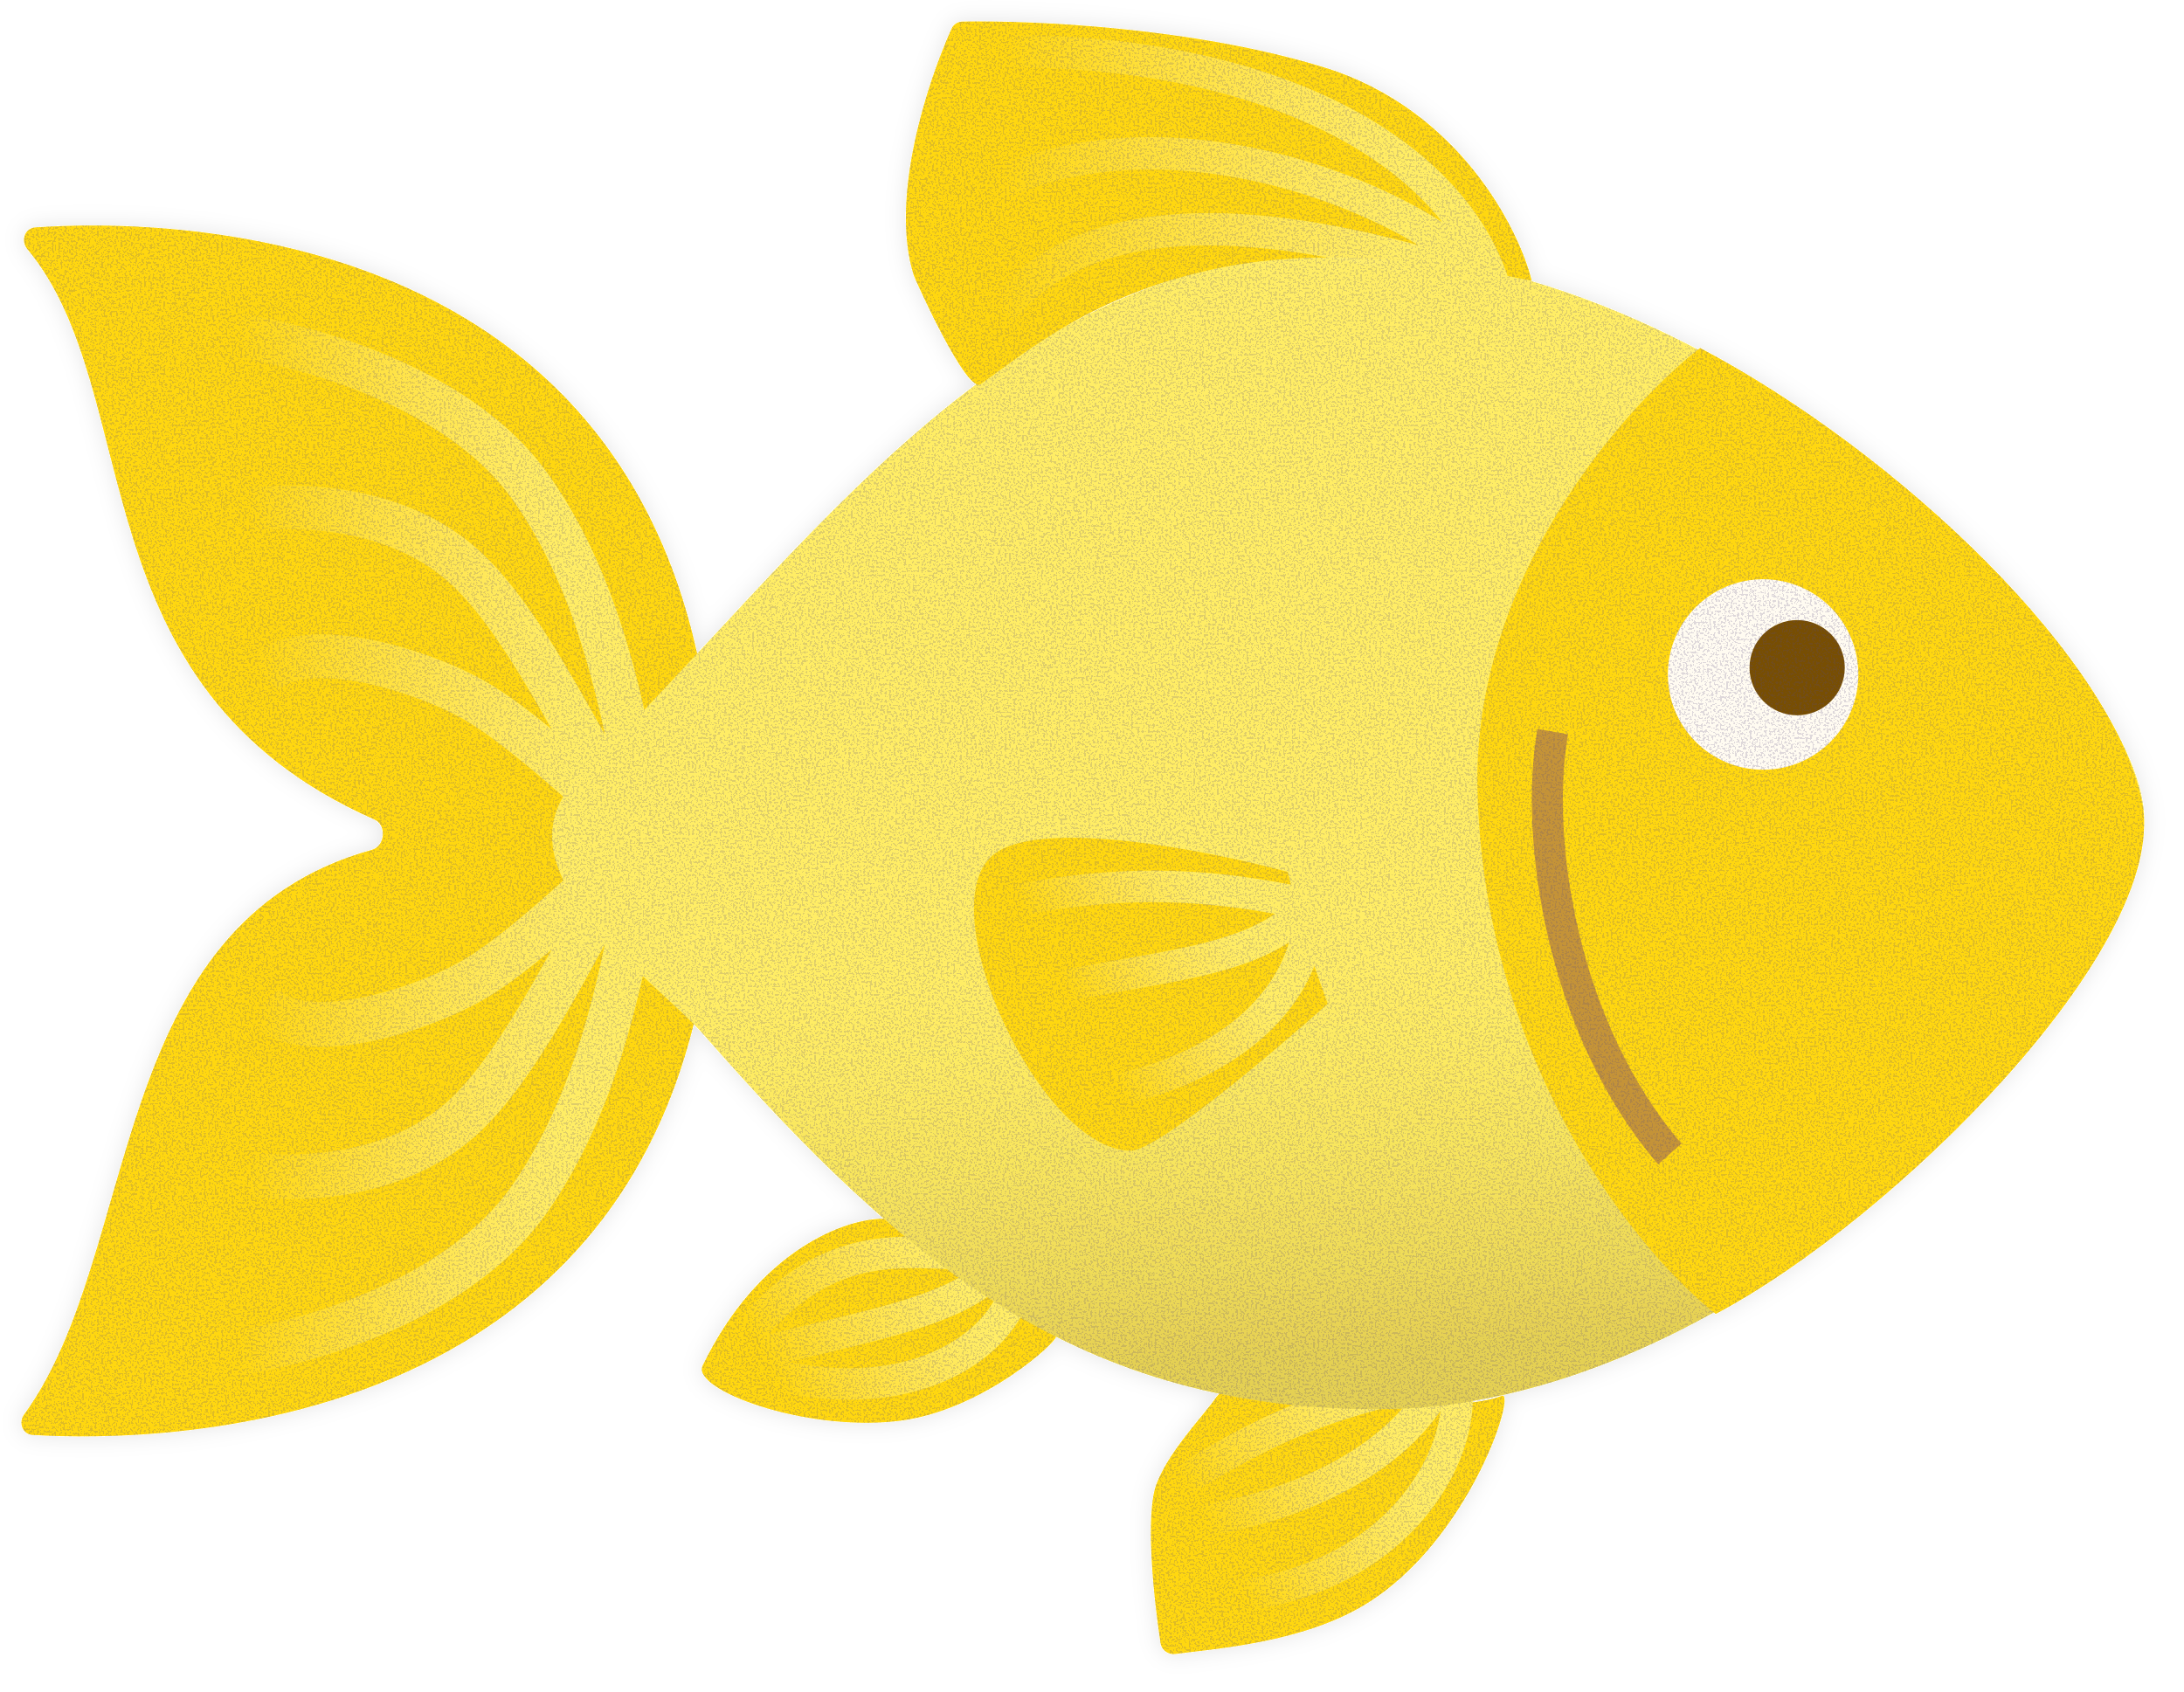
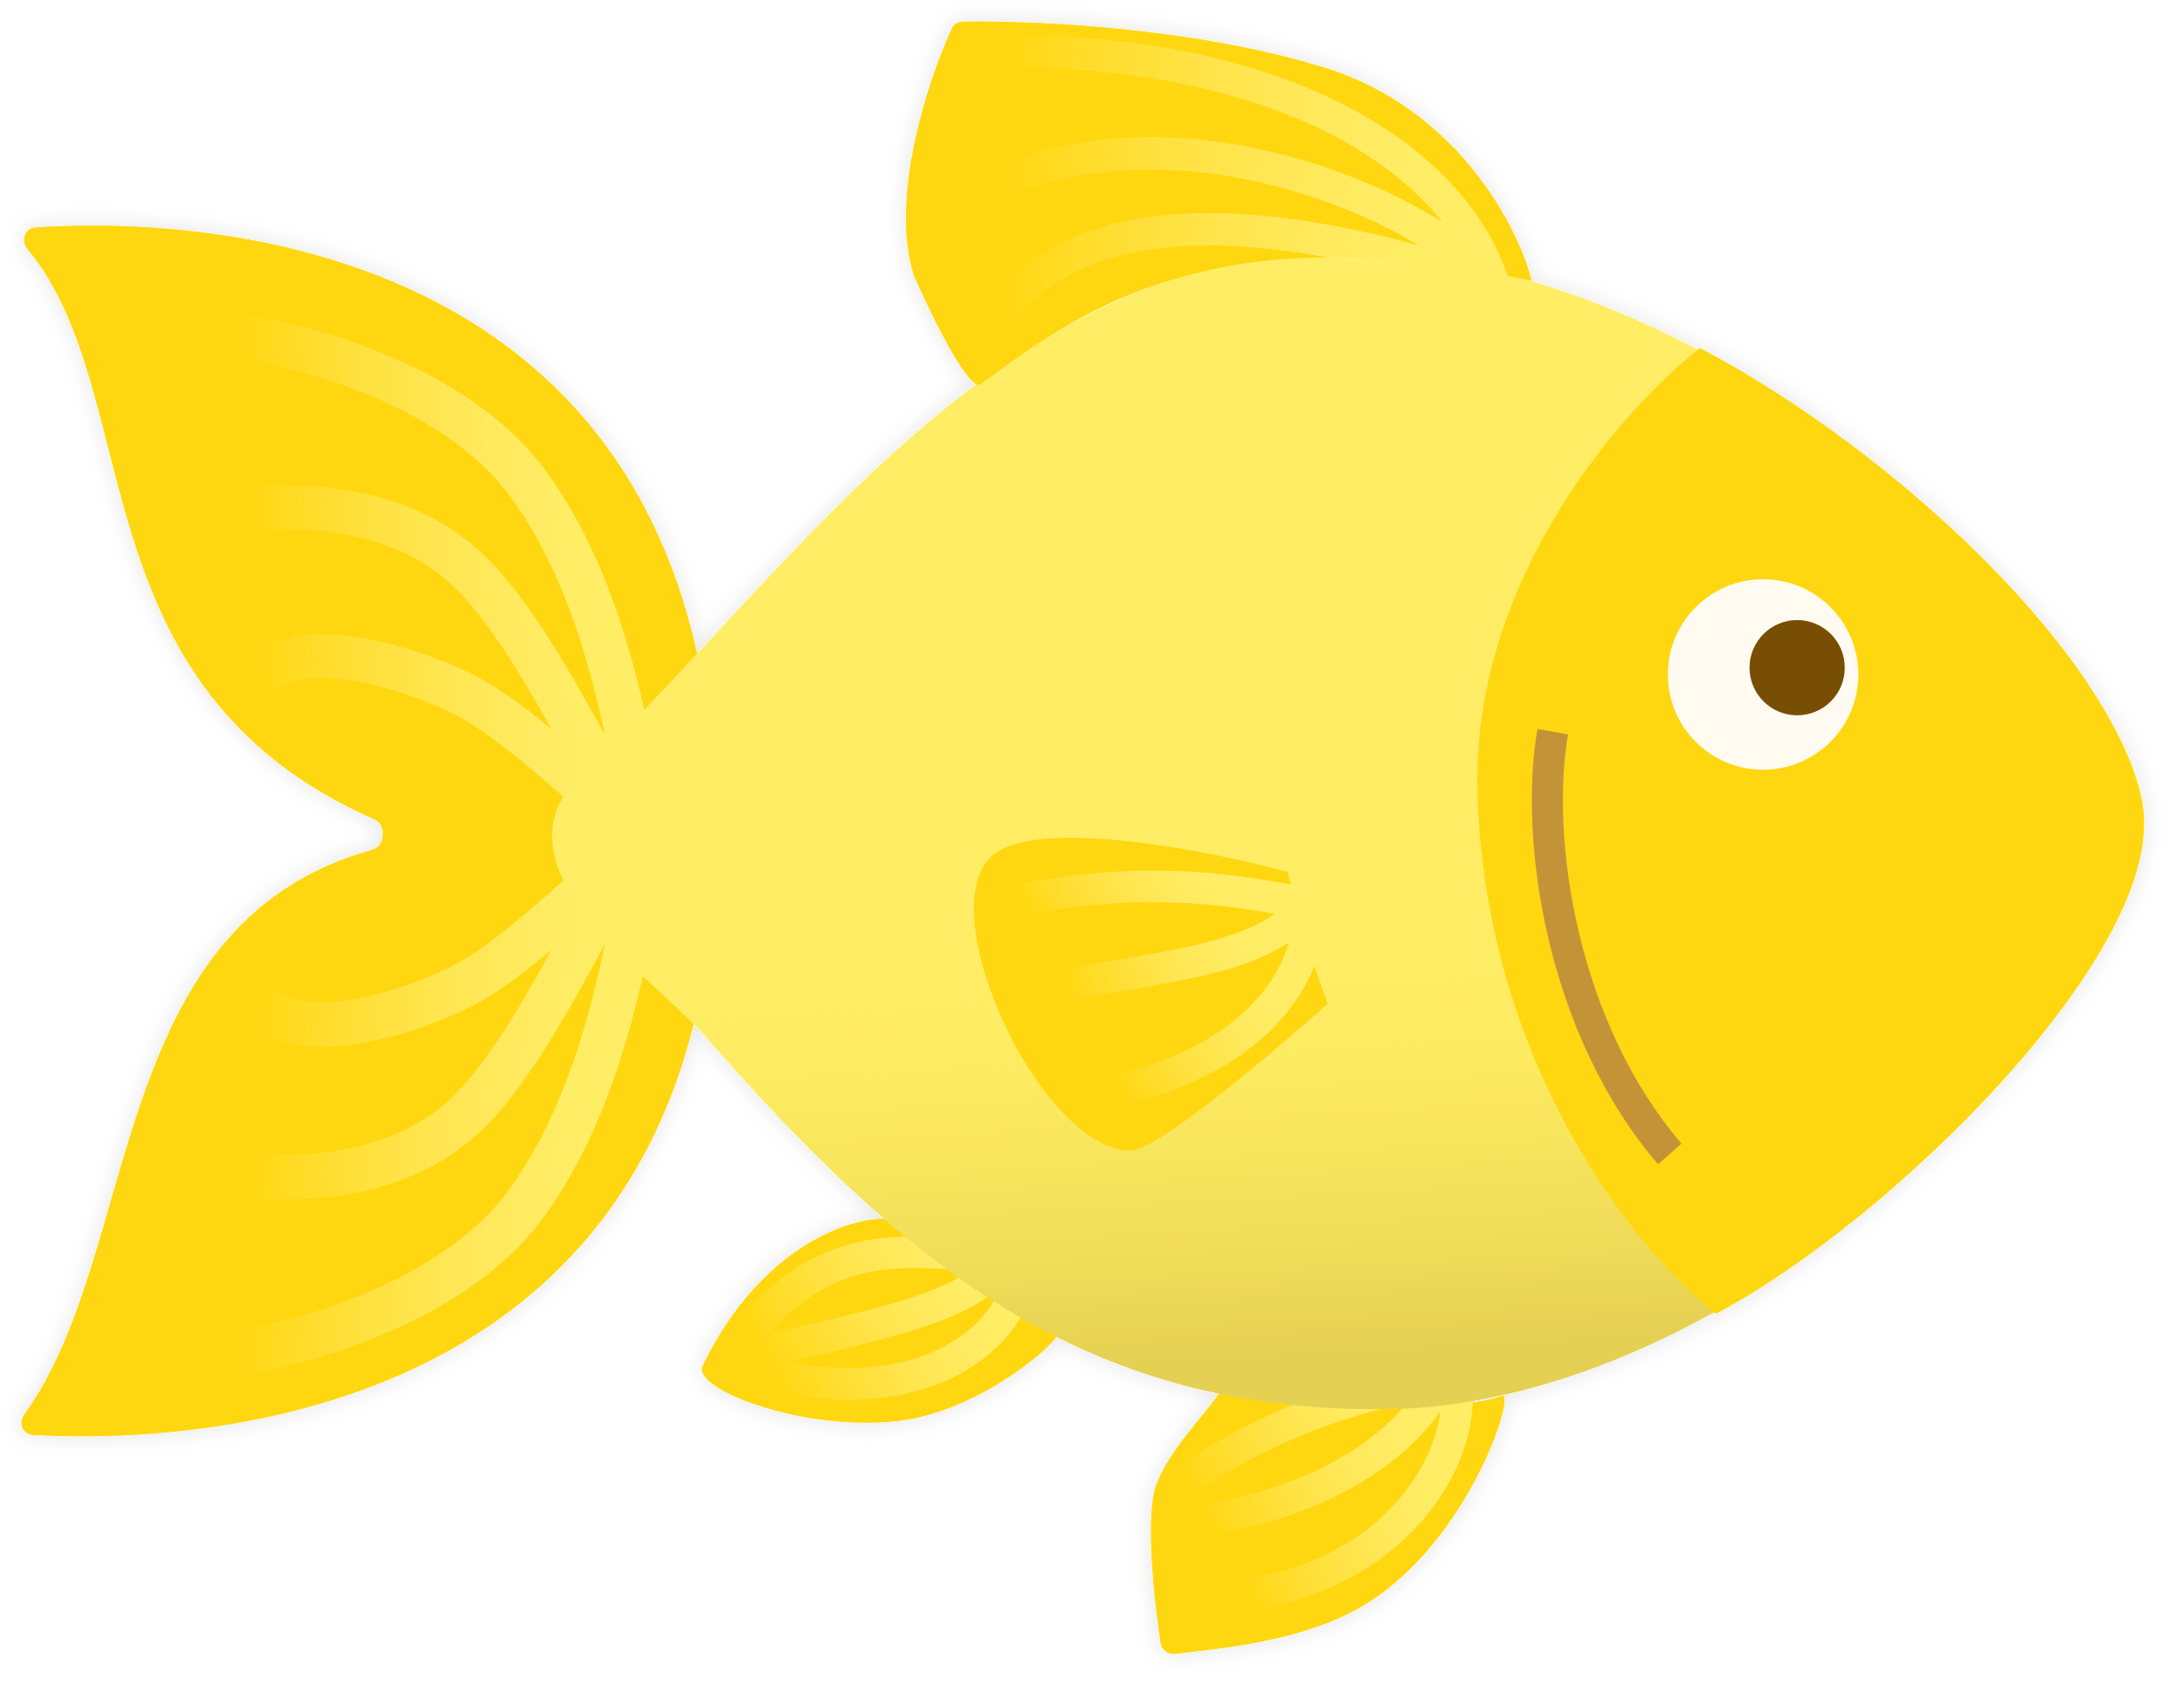
<svg xmlns="http://www.w3.org/2000/svg" width="102" height="79" viewBox="0 0 102 79" fill="none">
-   <g filter="url(#filter0_dn_84_2241)">
+   <g filter="url(#filter0_d_84_2241)">
    <path d="M70.136 65.194C68.177 65.994 61.107 65.626 57.256 64.956C57.007 64.913 56.752 65.337 56.599 65.536C55.941 66.398 54.52 67.926 54.001 69.342C53.484 70.751 53.867 74.587 54.202 76.754C54.253 77.079 54.564 77.297 54.893 77.254C56.861 77 60.812 76.715 63.712 74.972C68.642 72.009 70.862 64.898 70.136 65.194Z" fill="#FFD710" />
    <path d="M56.604 75.388C61.554 75.148 64.942 73.016 66.869 70.474C67.827 69.21 68.424 67.843 68.665 66.563C68.903 65.295 68.802 64.053 68.282 63.09L67.822 62.238L67.123 62.907C66.084 63.902 65.101 64.074 63.134 64.656C61.193 65.229 58.566 66.152 54.59 68.703L55.387 69.944C59.229 67.479 61.725 66.61 63.551 66.07C64.38 65.826 65.129 65.638 65.83 65.38C65.194 66.209 64.309 67.019 63.169 67.75C61.065 69.1 58.138 70.148 54.474 70.507L54.617 71.975C58.477 71.597 61.636 70.487 63.966 68.992C65.374 68.089 66.495 67.033 67.275 65.901C67.26 66.028 67.24 66.158 67.215 66.29C67.019 67.329 66.524 68.487 65.693 69.583C64.042 71.762 61.066 73.695 56.532 73.915L56.604 75.388Z" fill="url(#paint0_linear_84_2241)" />
    <path d="M1.126 66.065C6.637 58.519 4.879 43.156 17.379 39.688C17.981 39.521 18.066 38.536 17.495 38.284C3.414 32.077 6.917 18.409 1.274 11.632C0.957 11.251 1.15 10.656 1.647 10.621C7.611 10.206 33.41 10.074 33.41 38.915C33.41 67.416 7.258 67.375 1.528 67.024C1.052 66.995 0.847 66.447 1.126 66.065Z" fill="#FFD710" />
    <path d="M32.814 63.786C35.449 58.331 39.598 56.859 41.354 56.926C41.446 56.929 41.534 56.961 41.611 57.011C43.402 58.192 43.407 58.986 49.311 62.414C49.527 62.54 45.926 65.912 41.933 66.374C37.548 66.882 32.275 64.902 32.814 63.786Z" fill="#FFD710" />
    <path d="M33.712 64.294C38.933 66.107 42.94 65.45 45.459 63.796C47.904 62.191 49.059 59.488 47.967 57.466L47.507 56.615L46.807 57.284C46.418 57.657 45.873 57.795 44.986 57.808C44.543 57.814 44.071 57.791 43.521 57.773C42.983 57.755 42.393 57.743 41.771 57.78C40.518 57.855 39.13 58.127 37.683 58.94C36.239 59.75 34.782 61.072 33.345 63.181L33.954 63.596L33.954 63.597L33.712 64.294ZM45.414 59.268C44.723 59.785 43.747 60.227 42.477 60.638C41.297 61.02 39.941 61.354 38.455 61.708C37.624 61.906 36.755 62.112 35.865 62.333C36.742 61.349 37.594 60.681 38.405 60.226C39.608 59.55 40.765 59.318 41.859 59.253C42.411 59.22 42.946 59.23 43.472 59.247C43.986 59.264 44.518 59.29 45.008 59.283C45.142 59.281 45.278 59.276 45.414 59.268ZM44.65 62.563C42.986 63.655 40.363 64.317 36.816 63.618C37.488 63.455 38.15 63.298 38.797 63.143C40.277 62.79 41.688 62.444 42.931 62.042C44.399 61.566 45.755 60.975 46.721 60.102C46.433 60.934 45.773 61.826 44.65 62.563Z" fill="url(#paint1_linear_84_2241)" />
    <path d="M62.824 11.803C46.786 11.803 37.901 25.601 27.133 36.17C22.696 40.525 30.427 45.553 32.883 48.352C42.191 58.964 50.44 65.915 64.593 65.82C82.198 65.701 100.138 46.151 100.138 38.224C100.138 31.179 81.262 11.804 62.824 11.803Z" fill="#FFED65" />
    <path d="M62.824 11.803C46.786 11.803 37.901 25.601 27.133 36.17C22.696 40.525 30.427 45.553 32.883 48.352C42.191 58.964 50.44 65.915 64.593 65.82C82.198 65.701 100.138 46.151 100.138 38.224C100.138 31.179 81.262 11.804 62.824 11.803Z" fill="url(#paint2_linear_84_2241)" fill-opacity="0.2" />
    <path d="M42.671 12.851C41.54 9.246 43.297 3.872 44.442 1.336C44.532 1.138 44.73 1.011 44.954 1.007C48.312 0.944 55.833 1.286 61.865 3.154C68.125 5.094 70.949 10.696 71.54 13.12C69.079 12.597 62.551 11.292 56.697 12.566C51.125 13.778 48.038 16.341 45.814 17.93C45.185 18.503 42.738 13.062 42.671 12.851Z" fill="#FFD710" />
    <path d="M69.004 36.895C68.769 27.104 75.689 19.152 79.4 16.252C88.631 21.118 98.886 30.85 100.064 37.633C101.217 44.268 88.484 56.949 80.133 61.372C75.884 57.981 69.297 49.134 69.004 36.895Z" fill="#FFD710" />
    <path d="M5.449 14.555C6.499 14.31 7.99 14.287 9.646 14.449C11.323 14.614 13.248 14.978 15.194 15.561C19.047 16.714 23.166 18.781 25.524 22.038C27.8 25.183 29.022 28.818 29.815 31.989C30.212 33.576 30.508 35.072 30.768 36.33C31.035 37.617 31.256 38.608 31.505 39.284L29.865 40.401L29.403 39.99C28.306 39.009 27.082 37.881 25.801 36.768C24.348 35.506 22.944 34.373 21.826 33.7C20.69 33.017 18.756 32.237 16.893 31.874C15.964 31.693 15.105 31.626 14.401 31.701C13.687 31.776 13.248 31.984 13.005 32.239L11.522 30.831C12.23 30.088 13.216 29.772 14.184 29.67C15.162 29.566 16.24 29.666 17.286 29.87C19.372 30.276 21.532 31.139 22.883 31.951C23.764 32.481 24.757 33.23 25.763 34.057C25.736 34.008 25.709 33.96 25.681 33.912C24.131 31.174 22.497 28.491 20.813 27.06C19.061 25.572 16.73 24.885 14.361 24.747C11.992 24.61 9.689 25.028 8.098 25.639L7.362 23.733C9.232 23.015 11.828 22.554 14.48 22.708C17.132 22.863 19.944 23.639 22.14 25.505C24.15 27.213 25.953 30.238 27.464 32.908C27.736 33.388 27.999 33.858 28.254 34.312C28.125 33.721 27.985 33.11 27.828 32.484C27.06 29.411 25.916 26.069 23.864 23.234C21.893 20.511 18.285 18.619 14.605 17.517C12.784 16.971 10.99 16.633 9.445 16.482C7.879 16.328 6.646 16.374 5.916 16.544L5.449 14.555Z" fill="url(#paint3_linear_84_2241)" />
    <path d="M47.105 1.635C53.49 1.635 58.794 2.863 62.769 4.895C66.739 6.924 69.431 9.784 70.466 13.062L70.906 14.455L69.547 14.019C67.265 13.287 62.922 11.911 58.507 11.552C54.049 11.19 49.791 11.886 47.386 14.981L46.237 14.035C49.129 10.315 54.067 9.673 58.622 10.043C61.352 10.264 64.043 10.858 66.255 11.456C64.362 10.315 61.874 9.242 59.115 8.582C54.478 7.472 49.255 7.572 44.993 10.305L44.215 9.019C48.929 5.997 54.595 5.945 59.449 7.107C62.472 7.831 65.251 9.043 67.356 10.37C66.132 8.819 64.38 7.409 62.114 6.251C58.386 4.345 53.317 3.15 47.105 3.15V1.635Z" fill="url(#paint4_linear_84_2241)" />
    <path d="M5.449 64.335C6.499 64.586 7.99 64.61 9.646 64.444C11.323 64.275 13.248 63.902 15.194 63.305C19.047 62.123 23.166 60.006 25.524 56.67C27.8 53.448 29.022 49.724 29.815 46.476C30.212 44.85 30.508 43.318 30.768 42.029C31.035 40.71 31.256 39.696 31.505 39.003L29.865 37.859L29.403 38.28C28.306 39.284 27.082 40.44 25.801 41.58C24.348 42.873 22.944 44.034 21.826 44.723C20.69 45.422 18.756 46.221 16.893 46.593C15.964 46.779 15.105 46.848 14.401 46.771C13.687 46.694 13.248 46.481 13.005 46.22L11.522 47.662C12.23 48.423 13.216 48.746 14.184 48.852C15.162 48.958 16.24 48.856 17.286 48.647C19.372 48.23 21.532 47.347 22.883 46.515C23.764 45.972 24.757 45.204 25.763 44.358C25.736 44.407 25.709 44.456 25.681 44.506C24.131 47.311 22.497 50.059 20.813 51.525C19.061 53.05 16.73 53.753 14.361 53.894C11.992 54.035 9.689 53.607 8.098 52.981L7.362 54.933C9.232 55.669 11.828 56.141 14.48 55.983C17.132 55.825 19.944 55.03 22.14 53.117C24.15 51.368 25.953 48.269 27.464 45.535C27.736 45.043 27.999 44.561 28.254 44.096C28.125 44.701 27.985 45.327 27.828 45.969C27.06 49.116 25.916 52.54 23.864 55.445C21.893 58.234 18.285 60.172 14.605 61.301C12.784 61.86 10.99 62.206 9.445 62.361C7.879 62.519 6.646 62.472 5.916 62.298L5.449 64.335Z" fill="url(#paint5_linear_84_2241)" />
    <path d="M73.232 34.302C72.817 36.688 72.91 40.044 73.735 43.533C74.558 47.019 76.099 50.582 78.531 53.415L77.438 54.382C74.816 51.327 73.188 47.53 72.324 43.877C71.462 40.227 71.349 36.664 71.804 34.046L73.232 34.302Z" fill="#C49338" />
    <path d="M86.791 31.504C86.791 33.961 84.8 35.952 82.343 35.952C79.886 35.952 77.894 33.961 77.894 31.504C77.894 29.047 79.886 27.055 82.343 27.055C84.8 27.055 86.791 29.047 86.791 31.504Z" fill="#FFFBF1" />
    <path d="M46.491 39.849C48.79 38.21 56.549 39.751 60.141 40.726C60.141 40.726 60.621 42.709 61.004 43.957C61.358 45.113 62.009 46.883 62.009 46.883C59.663 48.98 54.077 53.746 52.813 53.746C48.535 53.746 43.245 42.162 46.491 39.849Z" fill="#FFD710" />
    <path d="M50.979 51.906C58.262 50.692 61.941 46.66 61.941 42.224L61.941 41.59L61.314 41.495C59.122 41.162 54.103 39.801 46.564 41.504L46.889 42.943C52.743 41.621 56.953 42.224 59.547 42.683C58.532 43.371 57.294 43.802 55.747 44.159C54.663 44.409 53.459 44.616 52.095 44.856C50.738 45.096 49.239 45.366 47.597 45.739L47.924 47.177C49.528 46.813 50.997 46.548 52.351 46.309C53.698 46.072 54.948 45.857 56.079 45.596C57.625 45.24 59.007 44.784 60.202 44.017C59.356 46.853 56.423 49.503 50.736 50.451L50.979 51.906Z" fill="url(#paint6_linear_84_2241)" />
    <path d="M86.157 31.186C86.157 32.414 85.162 33.41 83.933 33.41C82.705 33.41 81.709 32.414 81.709 31.186C81.709 29.958 82.705 28.962 83.933 28.962C85.162 28.962 86.157 29.958 86.157 31.186Z" fill="#774E03" />
  </g>
  <defs>
-     <filter id="filter0_dn_84_2241" x="0" y="0" width="101.139" height="78.26" filterUnits="userSpaceOnUse" color-interpolation-filters="sRGB">
+     <filter id="filter0_d_84_2241" x="0" y="0" width="101.139" height="78.26" filterUnits="userSpaceOnUse" color-interpolation-filters="sRGB">
      <feFlood flood-opacity="0" result="BackgroundImageFix" />
      <feColorMatrix in="SourceAlpha" type="matrix" values="0 0 0 0 0 0 0 0 0 0 0 0 0 0 0 0 0 0 127 0" result="hardAlpha" />
      <feOffset />
      <feGaussianBlur stdDeviation="0.5" />
      <feComposite in2="hardAlpha" operator="out" />
      <feColorMatrix type="matrix" values="0 0 0 0 0 0 0 0 0 0 0 0 0 0 0 0 0 0 0.1 0" />
      <feBlend mode="normal" in2="BackgroundImageFix" result="effect1_dropShadow_84_2241" />
-       <feBlend mode="normal" in="SourceGraphic" in2="BackgroundImageFix" result="shape" />
-       <feTurbulence type="fractalNoise" baseFrequency="10 10" stitchTiles="stitch" numOctaves="3" result="noise" seed="1839" />
-       <feColorMatrix in="noise" type="luminanceToAlpha" result="alphaNoise" />
-       <feComponentTransfer in="alphaNoise" result="coloredNoise1">
-         <feFuncA type="discrete" tableValues="0 0 0 0 1 1 1 1 1 1 1 1 1 1 1 1 1 1 1 1 1 1 1 1 1 1 1 1 1 1 1 1 1 1 1 1 1 1 1 1 1 1 1 1 1 0 0 0 0 0 0 0 0 0 0 0 0 0 0 0 0 0 0 0 0 0 0 0 0 0 0 0 0 0 0 0 0 0 0 0 0 0 0 0 0 0 0 0 0 0 0 0 0 0 0 0 0 0 0 0 " />
-       </feComponentTransfer>
-       <feComposite operator="in" in2="shape" in="coloredNoise1" result="noise1Clipped" />
-       <feFlood flood-color="rgba(94, 77, 126, 0.2)" result="color1Flood" />
-       <feComposite operator="in" in2="noise1Clipped" in="color1Flood" result="color1" />
-       <feMerge result="effect2_noise_84_2241">
-         <feMergeNode in="shape" />
-         <feMergeNode in="color1" />
-       </feMerge>
-       <feBlend mode="normal" in="effect2_noise_84_2241" in2="effect1_dropShadow_84_2241" result="effect2_noise_84_2241" />
+       <feBlend mode="normal" in="SourceGraphic" in2="effect1_dropShadow_84_2241" result="shape" />
    </filter>
    <linearGradient id="paint0_linear_84_2241" x1="55.673" y1="69.921" x2="74.68" y2="59.754" gradientUnits="userSpaceOnUse">
      <stop stop-color="#FFF39C" stop-opacity="0" />
      <stop offset="0.457" stop-color="#FFED65" />
    </linearGradient>
    <linearGradient id="paint1_linear_84_2241" x1="35.081" y1="62.276" x2="54.089" y2="52.109" gradientUnits="userSpaceOnUse">
      <stop stop-color="#FFF39C" stop-opacity="0" />
      <stop offset="0.457" stop-color="#FFED65" />
    </linearGradient>
    <linearGradient id="paint2_linear_84_2241" x1="58" y1="63.5" x2="57" y2="45.5" gradientUnits="userSpaceOnUse">
      <stop stop-color="#7A5A08" />
      <stop offset="1" stop-color="#D9C617" stop-opacity="0" />
    </linearGradient>
    <linearGradient id="paint3_linear_84_2241" x1="12.117" y1="34.398" x2="40.218" y2="32.921" gradientUnits="userSpaceOnUse">
      <stop stop-color="#FFF39C" stop-opacity="0" />
      <stop offset="0.524" stop-color="#FFED65" />
    </linearGradient>
    <linearGradient id="paint4_linear_84_2241" x1="46.71" y1="10.616" x2="77.758" y2="11.801" gradientUnits="userSpaceOnUse">
      <stop stop-color="#FFF39C" stop-opacity="0" />
      <stop offset="0.615" stop-color="#FFED65" />
    </linearGradient>
    <linearGradient id="paint5_linear_84_2241" x1="12.117" y1="44.008" x2="40.222" y2="45.45" gradientUnits="userSpaceOnUse">
      <stop stop-color="#FFF39C" stop-opacity="0" />
      <stop offset="0.524" stop-color="#FFED65" />
    </linearGradient>
    <linearGradient id="paint6_linear_84_2241" x1="49.244" y1="48.705" x2="68.251" y2="38.537" gradientUnits="userSpaceOnUse">
      <stop offset="0.077" stop-color="#FFF39C" stop-opacity="0" />
      <stop offset="0.457" stop-color="#FFED65" />
    </linearGradient>
  </defs>
</svg>
